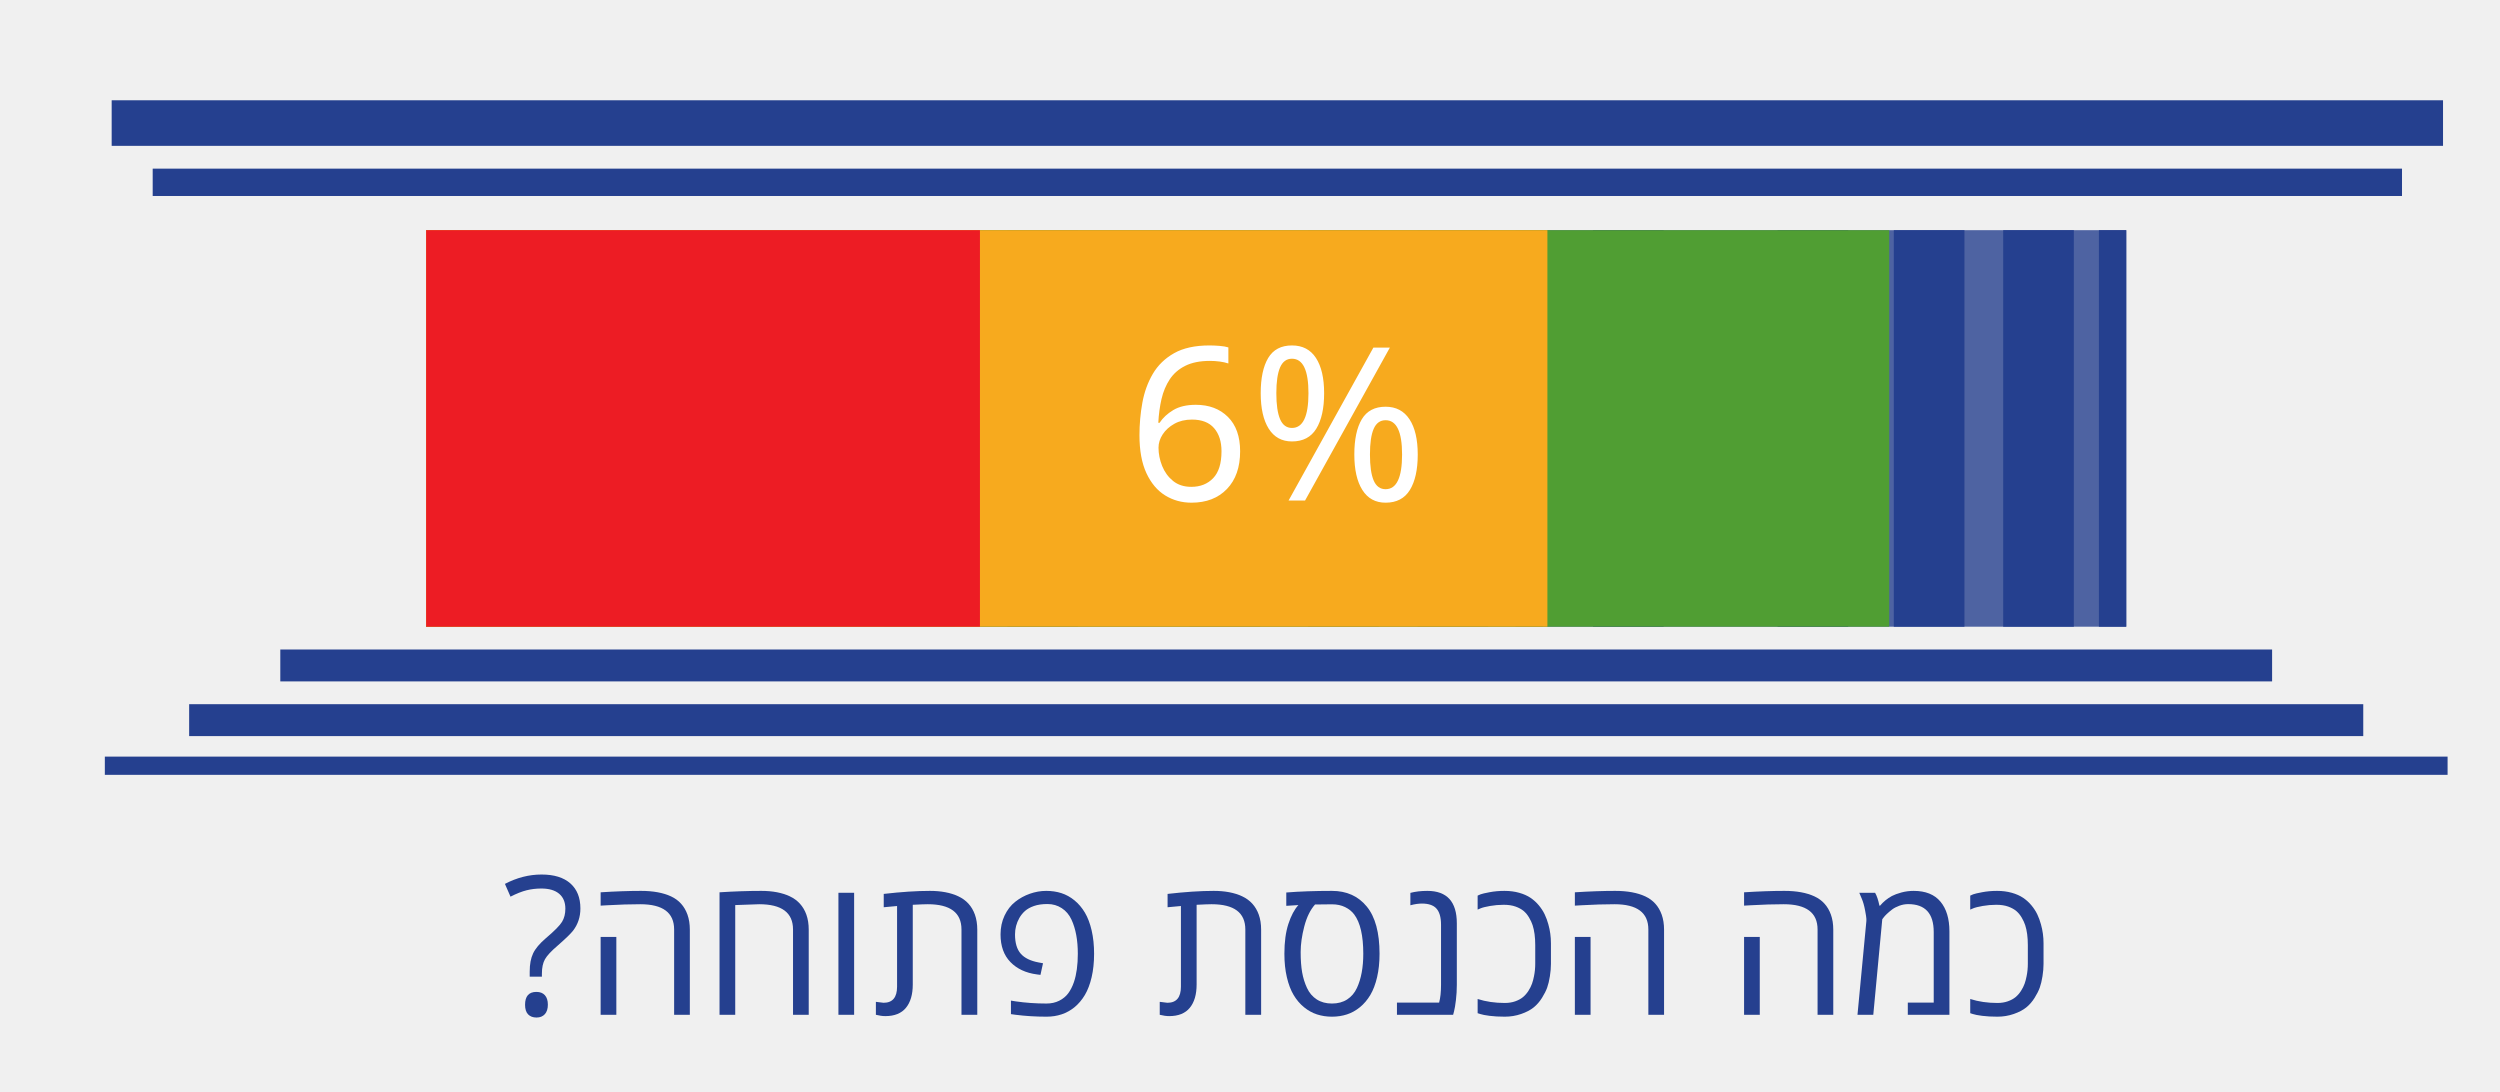
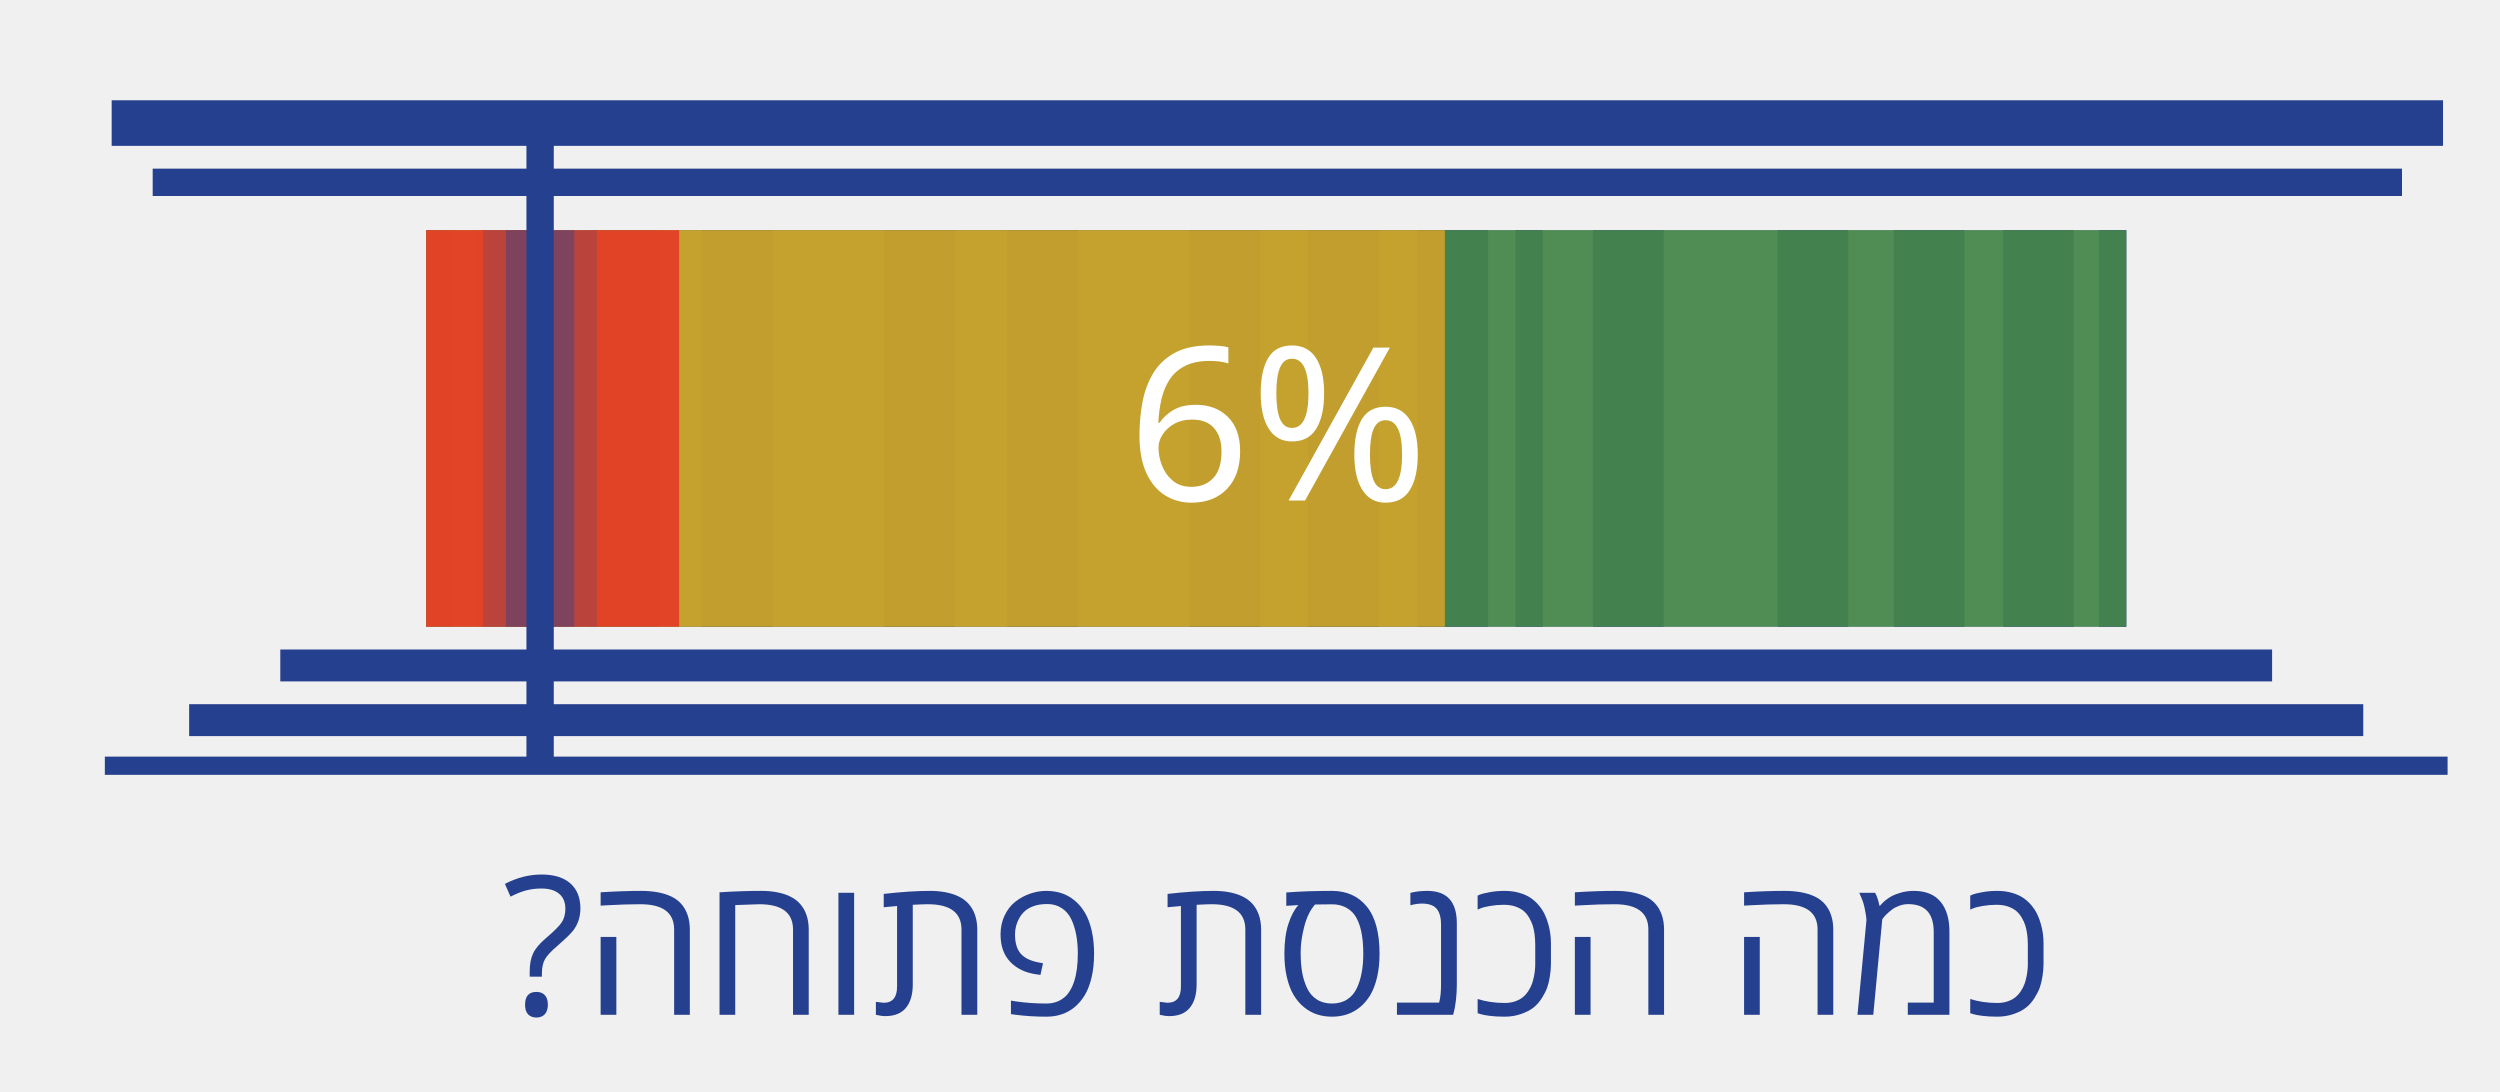
- <svg xmlns="http://www.w3.org/2000/svg" version="1.1" x="0px" y="0px" width="1097px" height="479px" viewBox="0 0 1097 479" enable-background="new 0 0 1097 479" xml:space="preserve">
+ <svg xmlns="http://www.w3.org/2000/svg" version="1.1" x="0px" y="0px" width="90%" height="90%" viewBox="0 0 1097 479" enable-background="new 0 0 1097 479" xml:space="preserve">
  <g id="Layer_2">
    <g>
      <rect x="187" y="101" fill="#25408F" width="12" height="174" />
      <rect x="665" y="101" fill="#25408F" width="12" height="174" />
      <rect x="921" y="101" fill="#25408F" width="12" height="174" />
      <rect x="187" y="101" opacity="0.8" fill="#25408F" width="746" height="174" />
      <rect x="210" y="101" fill="#25408F" width="31" height="174" />
      <rect x="258" y="101" fill="#25408F" width="31" height="174" />
      <rect x="308" y="101" fill="#25408F" width="31" height="174" />
      <rect x="388" y="101" fill="#25408F" width="31" height="174" />
      <rect x="442" y="101" fill="#25408F" width="31" height="174" />
      <rect x="522" y="101" fill="#25408F" width="31" height="174" />
      <rect x="574" y="101" fill="#25408F" width="31" height="174" />
      <rect x="622" y="101" fill="#25408F" width="31" height="174" />
      <rect x="699" y="101" fill="#25408F" width="31" height="174" />
      <rect x="780" y="101" fill="#25408F" width="31" height="174" />
      <rect x="831" y="101" fill="#25408F" width="31" height="174" />
      <rect x="879" y="101" fill="#25408F" width="31" height="174" />
    </g>
-     <rect x="187" y="101" fill="#509E33" width="642" height="174" />
-     <rect x="187" y="101" fill="#F7AA1E" width="492" height="174" />
-     <rect x="187" y="101" fill="#ED1C24" width="243" height="174" />
+     <rect x="187" y="101" fill="#509E33" width="746" opacity="0.7" height="174" />
+     <rect x="187" y="101" fill="#F7AA1E" width="447" opacity="0.7" height="174" />
+     <rect x="187" y="101" fill="#ED1C24" width="111" opacity="0.7" height="174" />
    <text transform="matrix(1 0 0 1 494.8242 219.6426)" fill="#FFFFFF" font-family="'Lato-Bold'" font-size="94">6%</text>
+     <rect x="231" y="51" fill="#25408F" width="12" height="284" />
+     <rect x="222" y="101" fill="#25408F" width="30" opacity="0.4" height="174" />
+     <rect x="212" y="101" fill="#25408F" width="50" opacity="0.2" height="174" />
  </g>
  <g id="Layer_1">
    <rect x="49" y="44" fill="#25408F" width="1023" height="20" />
    <rect x="67" y="74" fill="#25408F" width="987" height="12" />
    <g>
      <path fill="#25408F" d="M221.559,387.85c5.229-2.74,10.59-4.109,16.082-4.109s9.705,1.301,12.639,3.902    c2.933,2.6,4.399,6.266,4.399,10.998c0,3.68-1.065,6.918-3.196,9.711c-1.023,1.328-3.293,3.529-6.807,6.6    c-2.795,2.381-4.642,4.365-5.541,5.955c-0.898,1.592-1.348,3.688-1.348,6.289v1.369h-5.354v-2.24c0-3.238,0.498-5.895,1.494-7.969    c0.968-2.076,2.822-4.289,5.562-6.641c3.791-3.211,6.17-5.617,7.139-7.223c0.969-1.604,1.453-3.527,1.453-5.77    c0-2.822-0.907-5-2.719-6.537c-1.812-1.535-4.42-2.303-7.824-2.303c-2.24,0-4.393,0.256-6.453,0.768    c-2.062,0.512-4.42,1.447-7.076,2.803L221.559,387.85z M235.379,435.246c1.605,0,2.844,0.484,3.715,1.453s1.308,2.352,1.308,4.15    s-0.442,3.189-1.328,4.172c-0.886,0.98-2.103,1.473-3.652,1.473s-2.774-0.457-3.673-1.369c-0.9-0.914-1.35-2.324-1.35-4.234    C230.398,437.129,232.059,435.246,235.379,435.246z" />
      <path fill="#25408F" d="M301.661,401.338c0.691,1.938,1.038,4.137,1.038,6.6v37.354h-6.891v-37.438    c0-7.387-4.953-11.08-14.857-11.08c-4.373,0-9.201,0.152-14.485,0.455l-2.905,0.166v-5.852c6.447-0.414,12.348-0.623,17.701-0.623    c5.354,0,9.76,0.811,13.219,2.428C297.939,394.967,300.333,397.631,301.661,401.338z M270.45,445.291h-6.89v-34.158h6.89V445.291z    " />
      <path fill="#25408F" d="M315.73,445.291v-53.748c6.447-0.414,12.562-0.623,18.346-0.623c4.924,0,9.074,0.789,12.451,2.367    c3.541,1.66,5.977,4.344,7.305,8.051c0.691,1.938,1.037,4.137,1.037,6.6v37.354h-6.89v-37.438c0-7.387-4.953-11.08-14.858-11.08    l-10.5,0.373v48.145H315.73z" />
      <path fill="#25408F" d="M374.791,445.291h-6.89V391.75h6.89V445.291z" />
      <path fill="#25408F" d="M388.487,445.871c-1.218,0-2.601-0.193-4.15-0.58v-5.686c2.02,0.275,3.14,0.414,3.362,0.414    c3.956,0,5.935-2.352,5.935-7.055v-35.404l-5.853,0.541v-5.854c7.721-0.885,14.471-1.328,20.254-1.328    c4.926,0,9.076,0.789,12.451,2.367c3.542,1.66,5.977,4.344,7.305,8.051c0.691,1.938,1.038,4.137,1.038,6.6v37.354h-6.931v-37.438    c0-7.387-4.939-11.08-14.817-11.08c-1.218,0-3.403,0.082-6.558,0.248v34.988c0,4.371-0.996,7.775-2.988,10.209    C395.543,444.654,392.527,445.871,388.487,445.871z" />
      <path fill="#25408F" d="M439.039,410.055c0-3.045,0.588-5.811,1.764-8.301s2.732-4.504,4.67-6.039    c1.936-1.537,4.088-2.719,6.453-3.549c2.366-0.83,4.752-1.246,7.16-1.246c2.406,0,4.634,0.332,6.682,0.996    c2.047,0.664,3.957,1.723,5.728,3.176s3.285,3.236,4.545,5.354c1.259,2.117,2.247,4.719,2.968,7.803    c0.719,3.086,1.078,6.51,1.078,10.273c0,3.762-0.359,7.186-1.078,10.271c-0.721,3.086-1.709,5.686-2.968,7.803    c-1.26,2.117-2.774,3.908-4.545,5.375c-3.403,2.768-7.499,4.15-12.285,4.15c-4.704,0-9.214-0.277-13.53-0.83L443.604,445v-5.936    c0.027,0.029,0.706,0.139,2.034,0.332c4.371,0.637,8.881,0.955,13.529,0.955c2.104,0,3.971-0.408,5.604-1.225    s2.953-1.902,3.964-3.258c1.009-1.355,1.847-3.002,2.511-4.939c1.135-3.375,1.701-7.512,1.701-12.408    c0-6.004-0.927-11-2.78-14.984c-0.996-2.158-2.421-3.838-4.274-5.043c-1.854-1.203-3.938-1.805-6.247-1.805    c-2.311,0-4.282,0.283-5.914,0.852c-1.633,0.566-2.954,1.301-3.964,2.199s-1.847,1.943-2.511,3.133    c-1.245,2.215-1.868,4.607-1.868,7.182c0,3.707,0.837,6.516,2.512,8.424c1.674,1.91,4.322,3.197,7.947,3.861l1.826,0.332    l-1.12,5.104l-1.577-0.207c-4.842-0.637-8.709-2.441-11.601-5.416S439.039,415.145,439.039,410.055z" />
      <path fill="#25408F" d="M513.041,445.871c-1.219,0-2.602-0.193-4.15-0.58v-5.686c2.02,0.275,3.14,0.414,3.361,0.414    c3.957,0,5.936-2.352,5.936-7.055v-35.404l-5.853,0.541v-5.854c7.72-0.885,14.47-1.328,20.253-1.328    c4.926,0,9.076,0.789,12.451,2.367c3.543,1.66,5.977,4.344,7.305,8.051c0.691,1.938,1.039,4.137,1.039,6.6v37.354h-6.932v-37.438    c0-7.387-4.939-11.08-14.816-11.08c-1.219,0-3.404,0.082-6.559,0.248v34.988c0,4.371-0.996,7.775-2.988,10.209    C520.096,444.654,517.08,445.871,513.041,445.871z" />
      <path fill="#25408F" d="M584.469,390.92c6.418,0,11.504,2.283,15.252,6.85c3.75,4.564,5.625,11.482,5.625,20.752    c0,3.762-0.361,7.186-1.08,10.271s-1.709,5.686-2.967,7.803c-1.26,2.117-2.775,3.9-4.545,5.354    c-1.771,1.453-3.68,2.512-5.729,3.176c-2.047,0.664-4.232,0.996-6.557,0.996s-4.51-0.332-6.559-0.996    c-2.047-0.664-3.957-1.723-5.727-3.176c-1.771-1.453-3.285-3.236-4.545-5.354s-2.248-4.717-2.967-7.803    c-0.721-3.086-1.08-6.51-1.08-10.271c0-5.174,0.588-9.553,1.764-13.137s2.637-6.33,4.379-8.238l-5.312,0.332v-5.852    C570.26,391.156,576.941,390.92,584.469,390.92z M572.328,406.484c-1.064,4.068-1.598,7.83-1.598,11.289s0.215,6.412,0.645,8.861    c0.428,2.449,1.141,4.746,2.137,6.889c0.996,2.145,2.42,3.818,4.275,5.023c1.854,1.203,4.08,1.805,6.682,1.805    c2.6,0,4.828-0.602,6.682-1.805c1.854-1.205,3.279-2.885,4.275-5.043c1.854-3.984,2.781-8.979,2.781-14.982    c0-7.969-1.328-13.725-3.984-17.266c-0.996-1.328-2.324-2.4-3.984-3.217s-3.584-1.225-5.77-1.225l-7.43,0.082    C574.965,399.221,573.395,402.418,572.328,406.484z" />
      <path fill="#25408F" d="M623.939,396.482c-1.494,0-3.184,0.248-5.064,0.746v-5.436c2.213-0.582,4.691-0.873,7.43-0.873    c8.633,0,12.949,4.746,12.949,14.236v27.061c0,2.242-0.131,4.455-0.395,6.641s-0.533,3.805-0.809,4.855l-0.416,1.578h-24.652    v-5.354h18.51c0.553-2.076,0.83-4.648,0.83-7.721v-26.479c0-3.32-0.719-5.729-2.158-7.223    C628.836,397.16,626.762,396.482,623.939,396.482z" />
      <path fill="#25408F" d="M653.635,391.502c2.035-0.387,4.213-0.582,6.537-0.582s4.469,0.277,6.434,0.83    c1.965,0.555,3.631,1.295,5.002,2.221c1.369,0.928,2.586,2.033,3.652,3.32c1.064,1.287,1.922,2.615,2.572,3.984    s1.184,2.83,1.598,4.379c0.748,2.656,1.121,5.41,1.121,8.26v9.09c0,1.66-0.152,3.451-0.457,5.373    c-0.305,1.924-0.699,3.57-1.182,4.939c-0.484,1.369-1.246,2.885-2.283,4.545s-2.256,3.059-3.652,4.191    c-1.398,1.135-3.23,2.096-5.5,2.885s-4.662,1.184-7.18,1.184s-4.738-0.125-6.662-0.373c-1.922-0.25-3.285-0.512-4.088-0.789    l-1.162-0.373v-6.227c3.625,1.162,7.596,1.744,11.912,1.744c1.688,0,3.217-0.242,4.586-0.727s2.504-1.1,3.404-1.848    c0.898-0.746,1.693-1.66,2.387-2.738c0.689-1.08,1.217-2.131,1.576-3.154s0.65-2.117,0.871-3.279    c0.359-1.744,0.541-3.57,0.541-5.479v-8.135c0-3.514-0.389-6.447-1.162-8.799c-0.332-1.023-0.838-2.117-1.516-3.279    s-1.473-2.131-2.387-2.904c-0.912-0.775-2.096-1.426-3.549-1.951s-3.195-0.789-5.229-0.789c-2.035,0-4.033,0.174-5.998,0.52    s-3.361,0.699-4.191,1.059l-1.246,0.539v-6.143c0.305-0.166,0.748-0.359,1.328-0.582    C650.295,392.193,651.602,391.889,653.635,391.502z" />
      <path fill="#25408F" d="M729.15,401.338c0.691,1.938,1.039,4.137,1.039,6.6v37.354h-6.891v-37.438    c0-7.387-4.953-11.08-14.857-11.08c-4.373,0-9.201,0.152-14.486,0.455l-2.904,0.166v-5.852c6.445-0.414,12.348-0.623,17.701-0.623    s9.76,0.811,13.219,2.428C725.43,394.967,727.822,397.631,729.15,401.338z M697.939,445.291h-6.889v-34.158h6.889V445.291z" />
      <path fill="#25408F" d="M803.402,401.338c0.691,1.938,1.037,4.137,1.037,6.6v37.354h-6.891v-37.438    c0-7.387-4.953-11.08-14.857-11.08c-4.373,0-9.201,0.152-14.484,0.455l-2.906,0.166v-5.852c6.447-0.414,12.348-0.623,17.701-0.623    c5.355,0,9.76,0.811,13.219,2.428C799.68,394.967,802.074,397.631,803.402,401.338z M772.191,445.291h-6.891v-34.158h6.891    V445.291z" />
      <path fill="#25408F" d="M839.719,390.92c5.229,0,9.15,1.578,11.766,4.732s3.922,7.498,3.922,13.031v36.607h-18.262v-5.354h11.373    v-30.963c0-8.162-3.736-12.244-11.207-12.244c-1.301,0-2.58,0.229-3.838,0.686c-1.26,0.457-2.318,1.004-3.176,1.639    c-1.826,1.412-3.113,2.629-3.859,3.652l-0.498,0.664l-3.943,41.92h-6.932l3.902-41.172c0-0.111,0-0.416,0-0.914    s-0.195-1.77-0.582-3.818c-0.387-2.047-0.871-3.734-1.451-5.062l-1.08-2.574h6.932c0.746,1.246,1.383,3.127,1.908,5.645h0.291    c1.438-1.715,3.168-3.125,5.188-4.232c1.051-0.553,2.436-1.064,4.15-1.535S837.836,390.92,839.719,390.92z" />
      <path fill="#25408F" d="M869.787,391.502c2.035-0.387,4.213-0.582,6.537-0.582s4.469,0.277,6.434,0.83    c1.965,0.555,3.631,1.295,5.002,2.221c1.369,0.928,2.586,2.033,3.652,3.32c1.064,1.287,1.922,2.615,2.572,3.984    s1.184,2.83,1.598,4.379c0.748,2.656,1.121,5.41,1.121,8.26v9.09c0,1.66-0.152,3.451-0.457,5.373    c-0.305,1.924-0.699,3.57-1.182,4.939c-0.484,1.369-1.246,2.885-2.283,4.545s-2.256,3.059-3.652,4.191    c-1.398,1.135-3.23,2.096-5.5,2.885s-4.662,1.184-7.18,1.184s-4.738-0.125-6.662-0.373c-1.922-0.25-3.285-0.512-4.088-0.789    l-1.162-0.373v-6.227c3.625,1.162,7.596,1.744,11.912,1.744c1.688,0,3.217-0.242,4.586-0.727s2.504-1.1,3.404-1.848    c0.898-0.746,1.693-1.66,2.387-2.738c0.689-1.08,1.217-2.131,1.576-3.154s0.65-2.117,0.871-3.279    c0.359-1.744,0.541-3.57,0.541-5.479v-8.135c0-3.514-0.389-6.447-1.162-8.799c-0.332-1.023-0.838-2.117-1.516-3.279    s-1.473-2.131-2.387-2.904c-0.912-0.775-2.096-1.426-3.549-1.951s-3.195-0.789-5.229-0.789c-2.035,0-4.033,0.174-5.998,0.52    s-3.361,0.699-4.191,1.059l-1.246,0.539v-6.143c0.305-0.166,0.748-0.359,1.328-0.582    C866.447,392.193,867.754,391.889,869.787,391.502z" />
    </g>
    <rect x="123" y="285" fill="#25408F" width="874" height="14" />
    <rect x="83" y="309" fill="#25408F" width="954" height="14" />
    <rect x="46" y="332" fill="#25408F" width="1028" height="8" />
  </g>
</svg>
